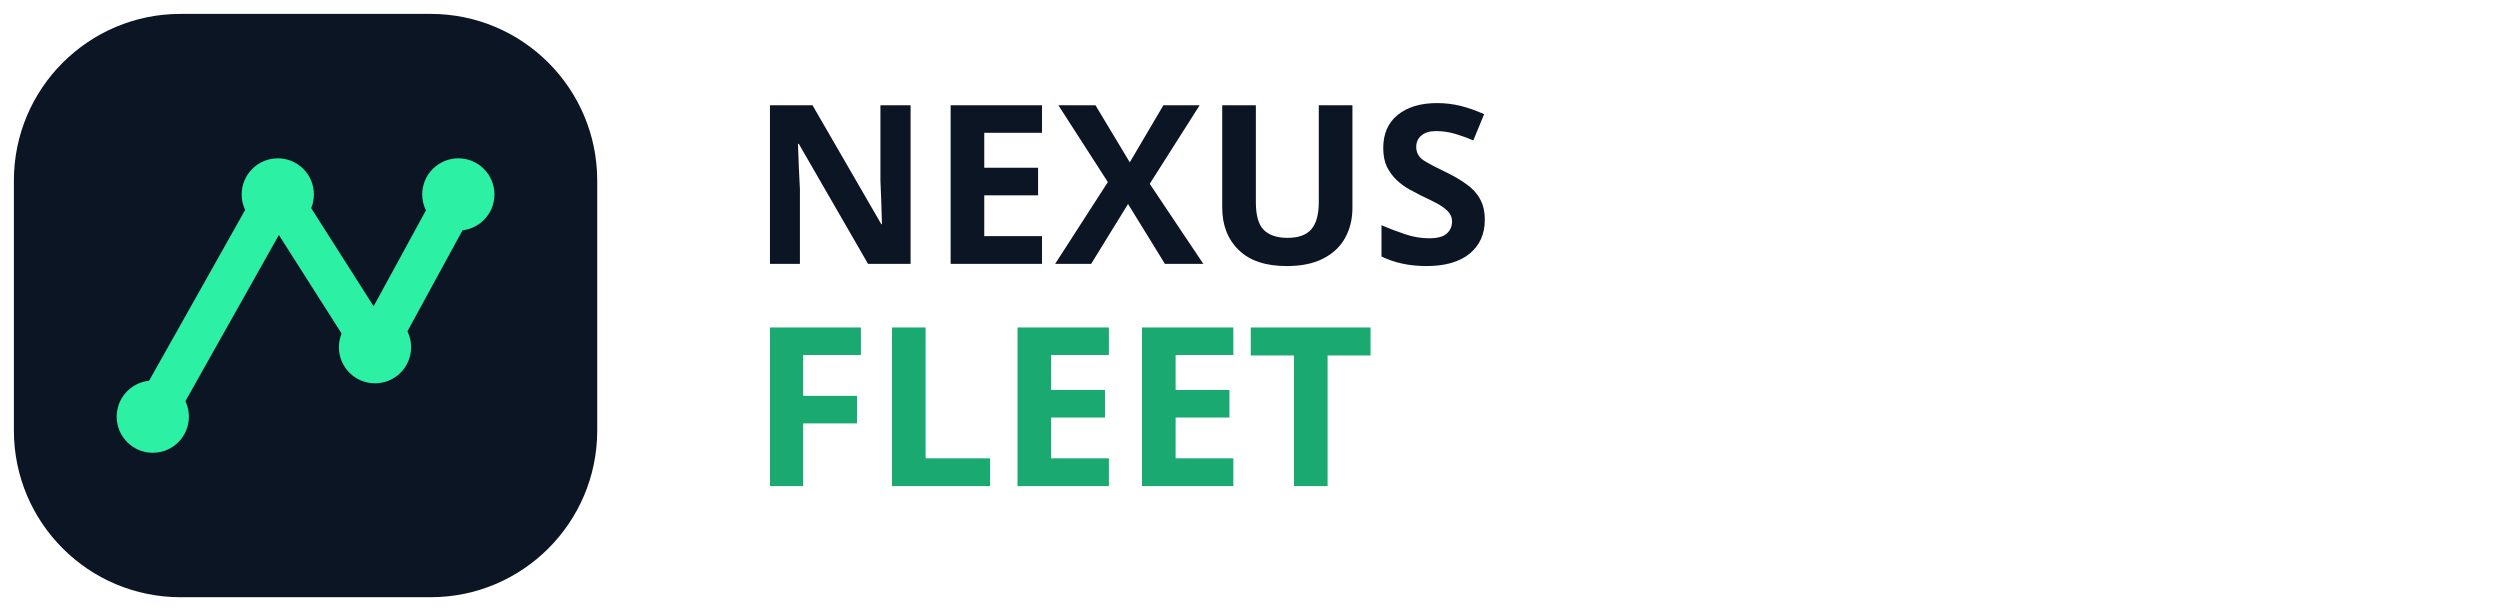
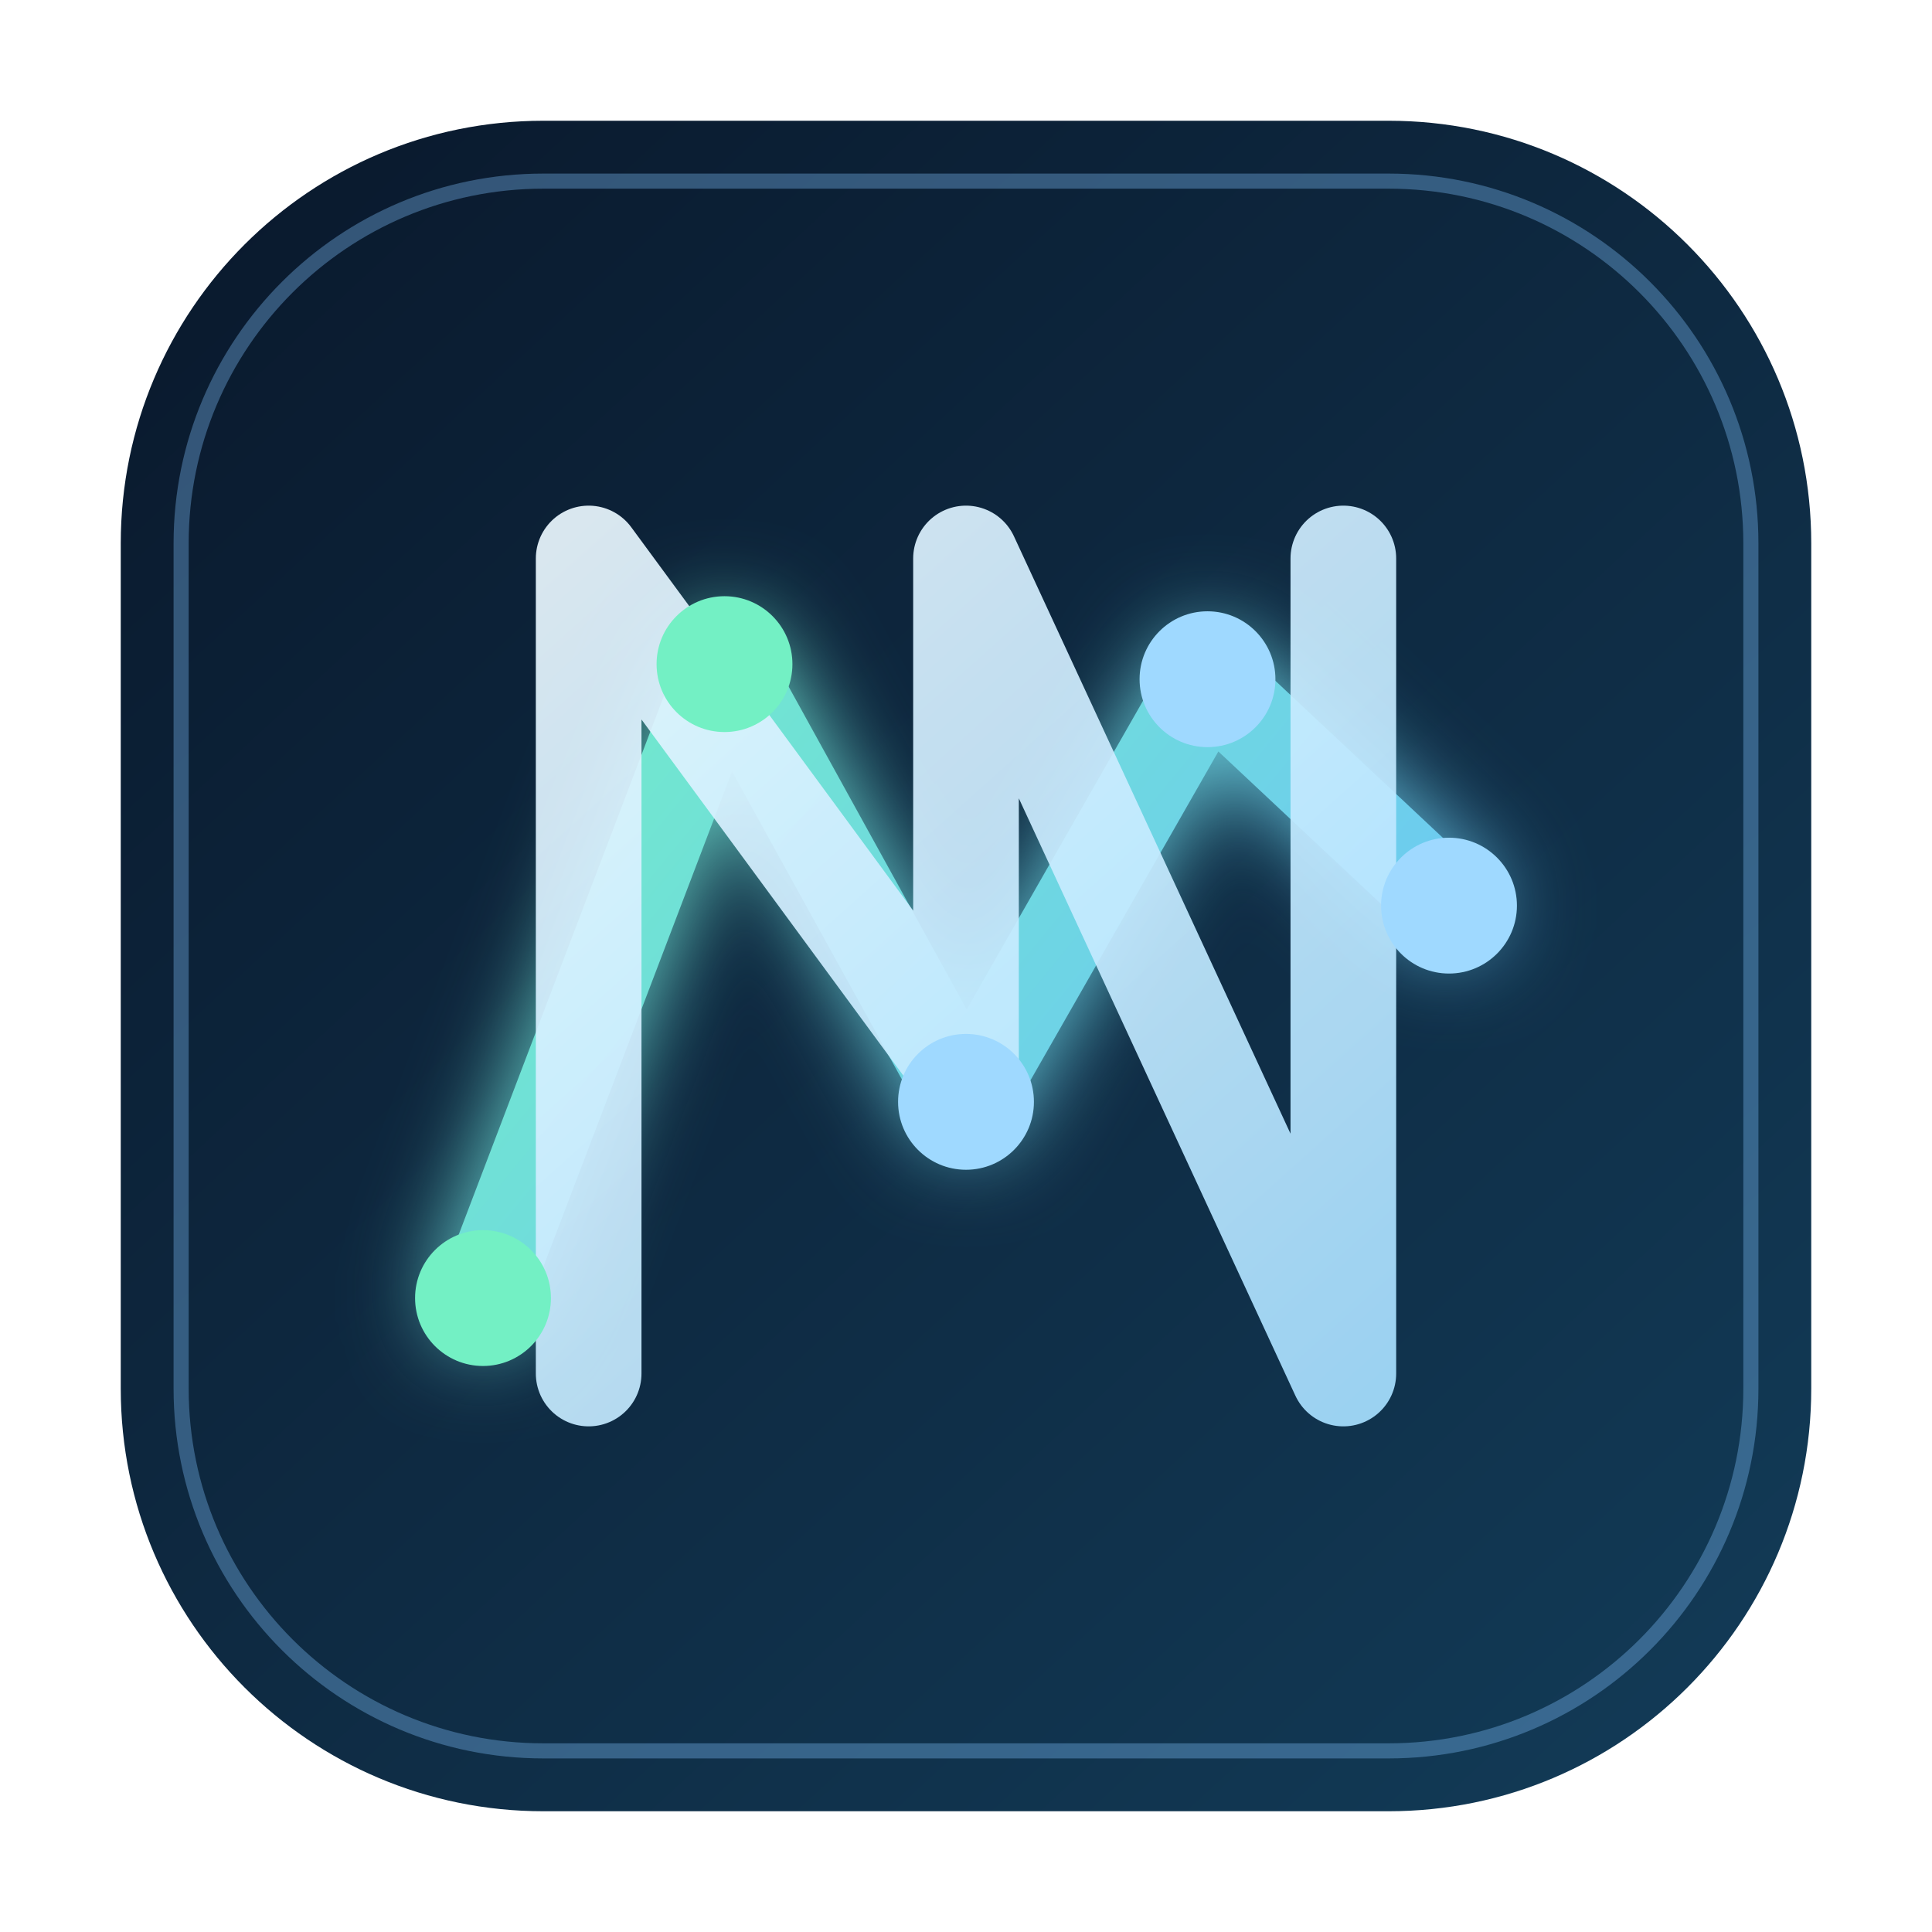
- <svg xmlns="http://www.w3.org/2000/svg" width="180" height="44" viewBox="0 0 180 44" fill="none">
-   <rect x="1" y="1" width="42" height="42" rx="12" fill="#0B1524" />
-   <path d="M11 30L20 14L27 25L33 14" stroke="#2CF0A3" stroke-width="3" stroke-linecap="round" stroke-linejoin="round" />
-   <circle cx="11" cy="30" r="2.6" fill="#2CF0A3" />
-   <circle cx="20" cy="14" r="2.6" fill="#2CF0A3" />
-   <circle cx="27" cy="25" r="2.6" fill="#2CF0A3" />
-   <circle cx="33" cy="14" r="2.6" fill="#2CF0A3" />
-   <text x="54" y="19" fill="#0B1524" font-size="16" font-family="'Trebuchet MS', 'Segoe UI', sans-serif" font-weight="800">NEXUS</text>
-   <text x="54" y="35" fill="#19A971" font-size="16" font-family="'Trebuchet MS', 'Segoe UI', sans-serif" font-weight="800">FLEET</text>
+ <svg xmlns="http://www.w3.org/2000/svg" width="256" height="256" viewBox="0 0 256 256" fill="none" role="img" aria-label="NexusFleet logo">
+   <defs>
+     <linearGradient id="nf-bg" x1="34" y1="26" x2="224" y2="232" gradientUnits="userSpaceOnUse">
+       <stop stop-color="#0A1A2E" />
+       <stop offset="1" stop-color="#123A56" />
+     </linearGradient>
+     <linearGradient id="nf-route" x1="62" y1="72" x2="196" y2="182" gradientUnits="userSpaceOnUse">
+       <stop stop-color="#73F0C4" />
+       <stop offset="1" stop-color="#6ABEFF" />
+     </linearGradient>
+     <linearGradient id="nf-n" x1="76" y1="70" x2="180" y2="186" gradientUnits="userSpaceOnUse">
+       <stop stop-color="#EAF7FF" />
+       <stop offset="1" stop-color="#A7DFFF" />
+     </linearGradient>
+     <filter id="nf-glow" x="44" y="58" width="168" height="140" filterUnits="userSpaceOnUse" color-interpolation-filters="sRGB">
+       <feGaussianBlur stdDeviation="6" result="blur" />
+       <feMerge>
+         <feMergeNode in="blur" />
+         <feMergeNode in="SourceGraphic" />
+       </feMerge>
+     </filter>
+   </defs>
+   <rect x="16" y="16" width="224" height="224" rx="56" fill="url(#nf-bg)" />
+   <rect x="24" y="24" width="208" height="208" rx="48" stroke="rgba(130, 194, 255, 0.35)" stroke-width="2" />
+   <path d="M64 172L96 88L128 146L160 90L192 120" stroke="url(#nf-route)" stroke-width="12" stroke-linecap="round" stroke-linejoin="round" filter="url(#nf-glow)" />
+   <path d="M78 182V74L128 142V74L178 182V74" stroke="url(#nf-n)" stroke-width="14" stroke-linecap="round" stroke-linejoin="round" opacity="0.92" />
+   <circle cx="64" cy="172" r="9" fill="#73F0C4" />
+   <circle cx="96" cy="88" r="9" fill="#73F0C4" />
+   <circle cx="128" cy="146" r="9" fill="#9FD9FF" />
+   <circle cx="160" cy="90" r="9" fill="#9FD9FF" />
+   <circle cx="192" cy="120" r="9" fill="#9FD9FF" />
</svg>
